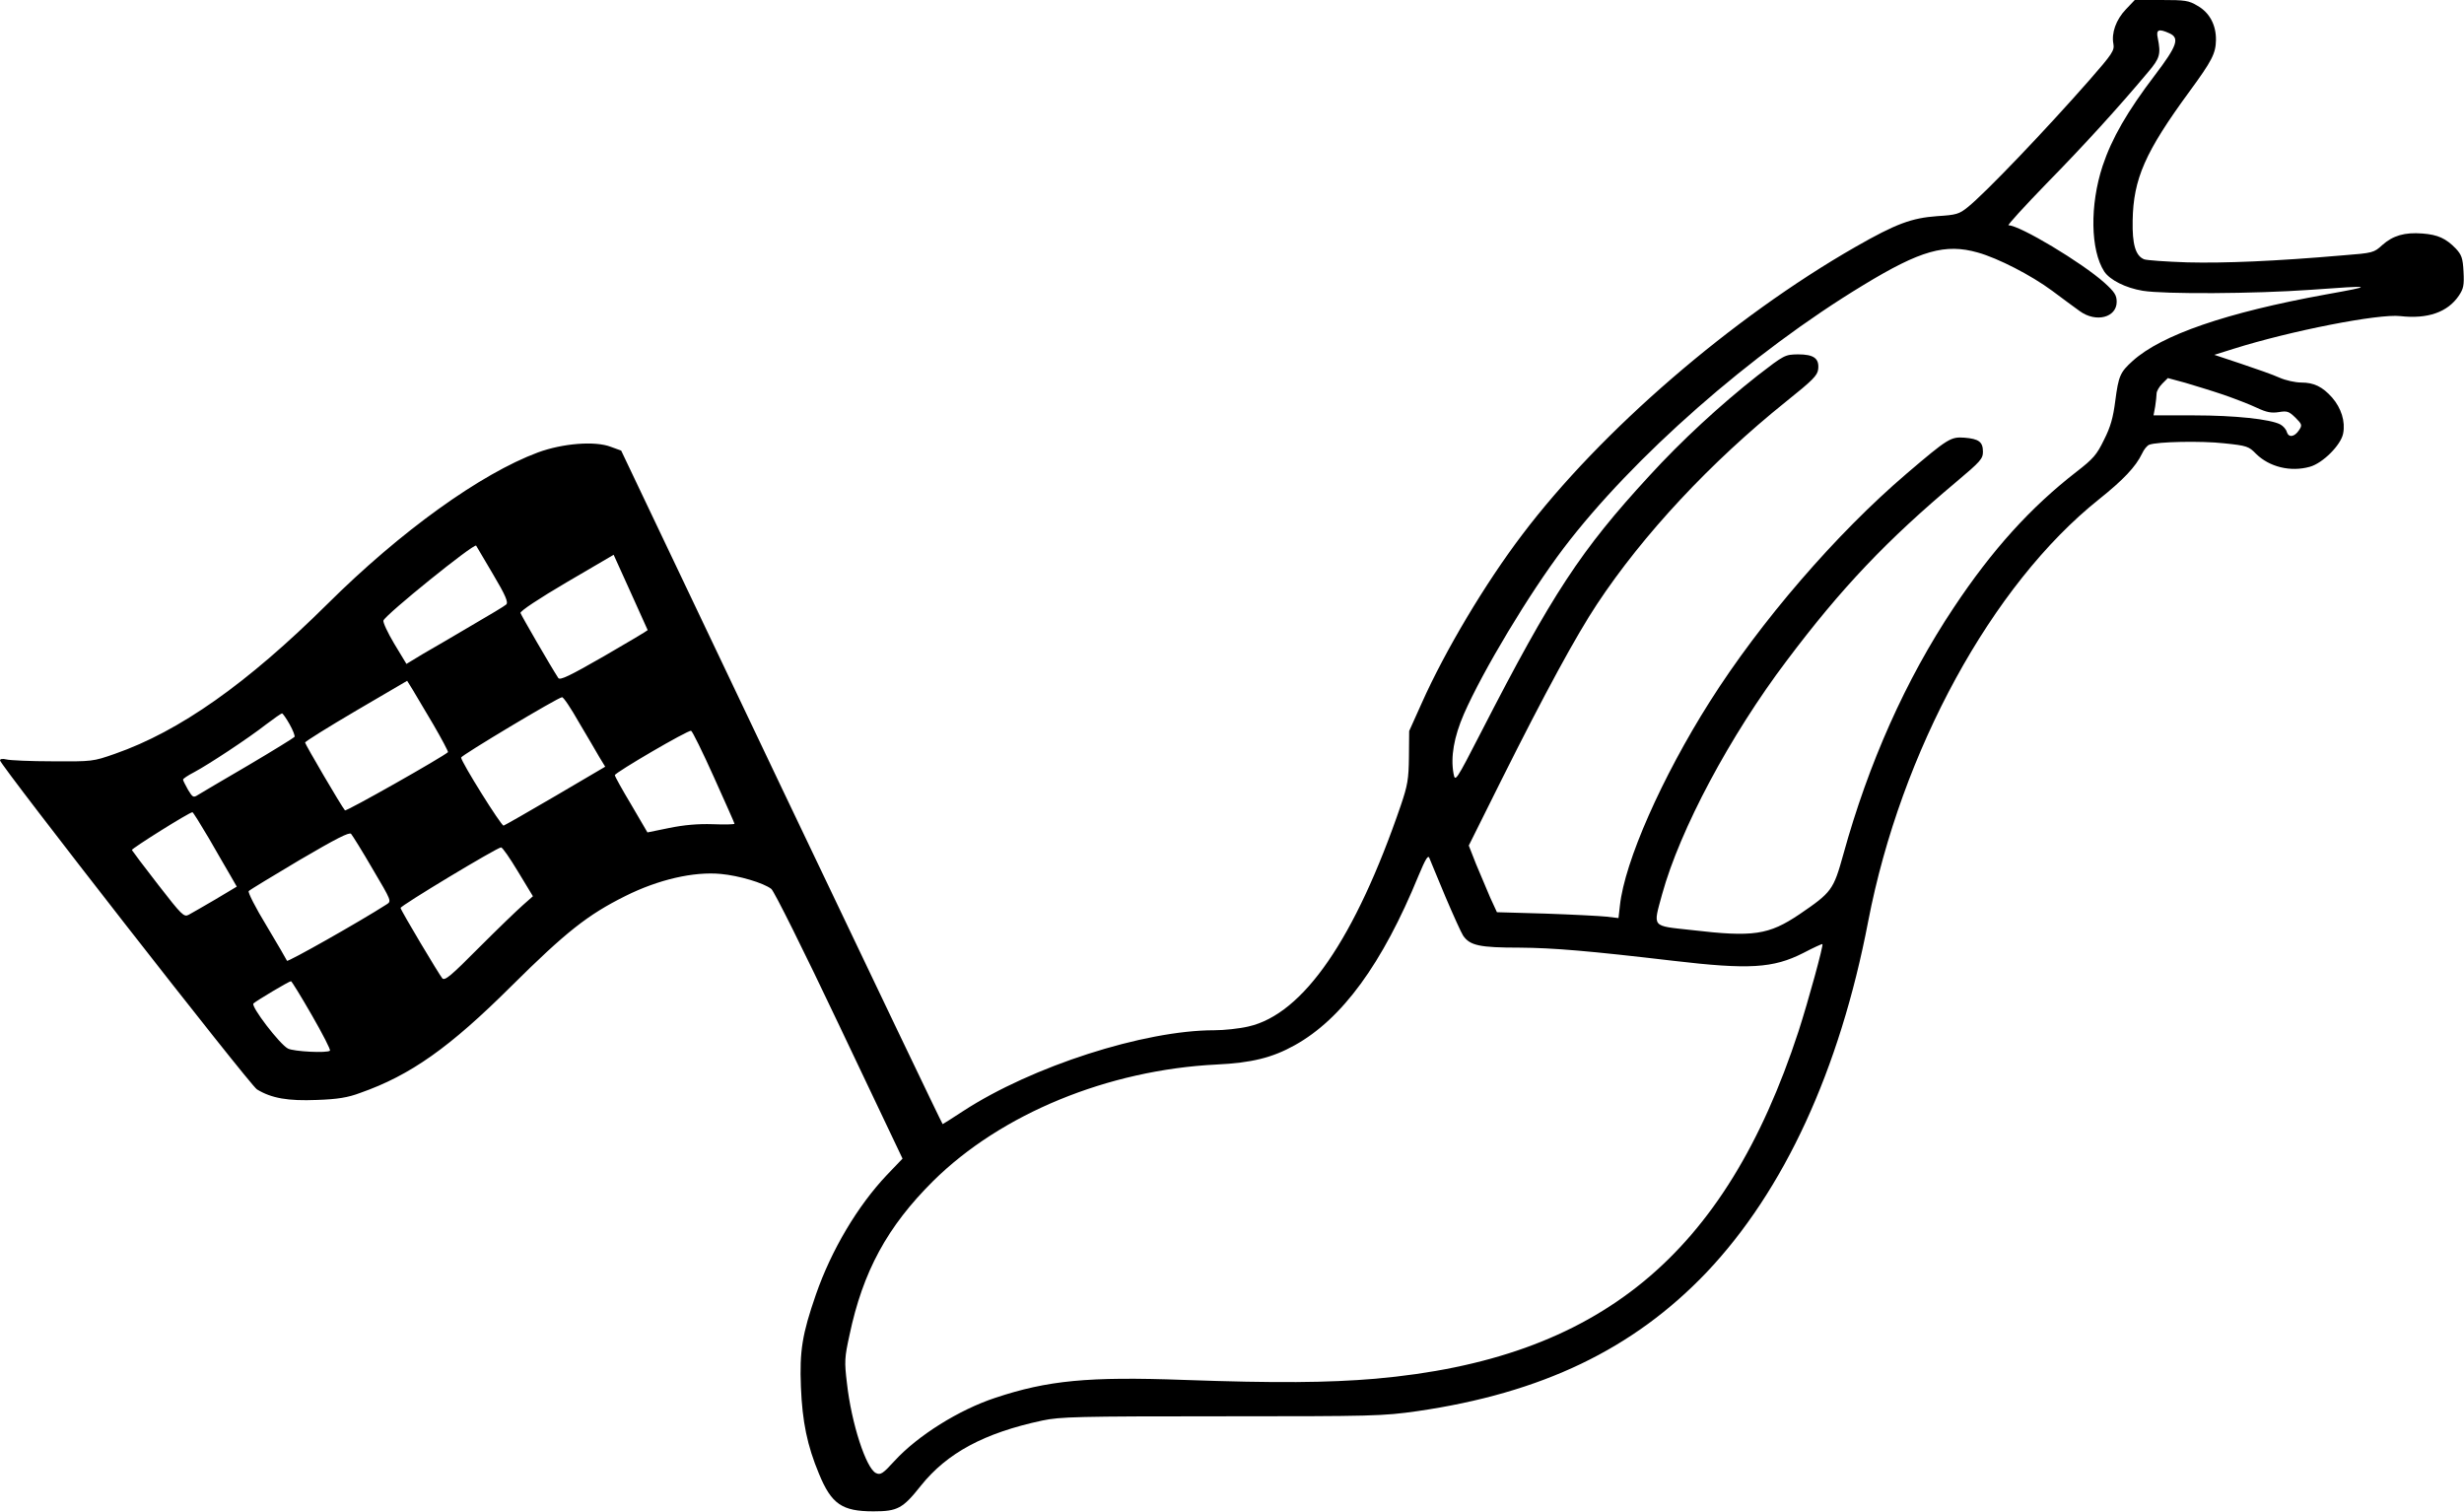
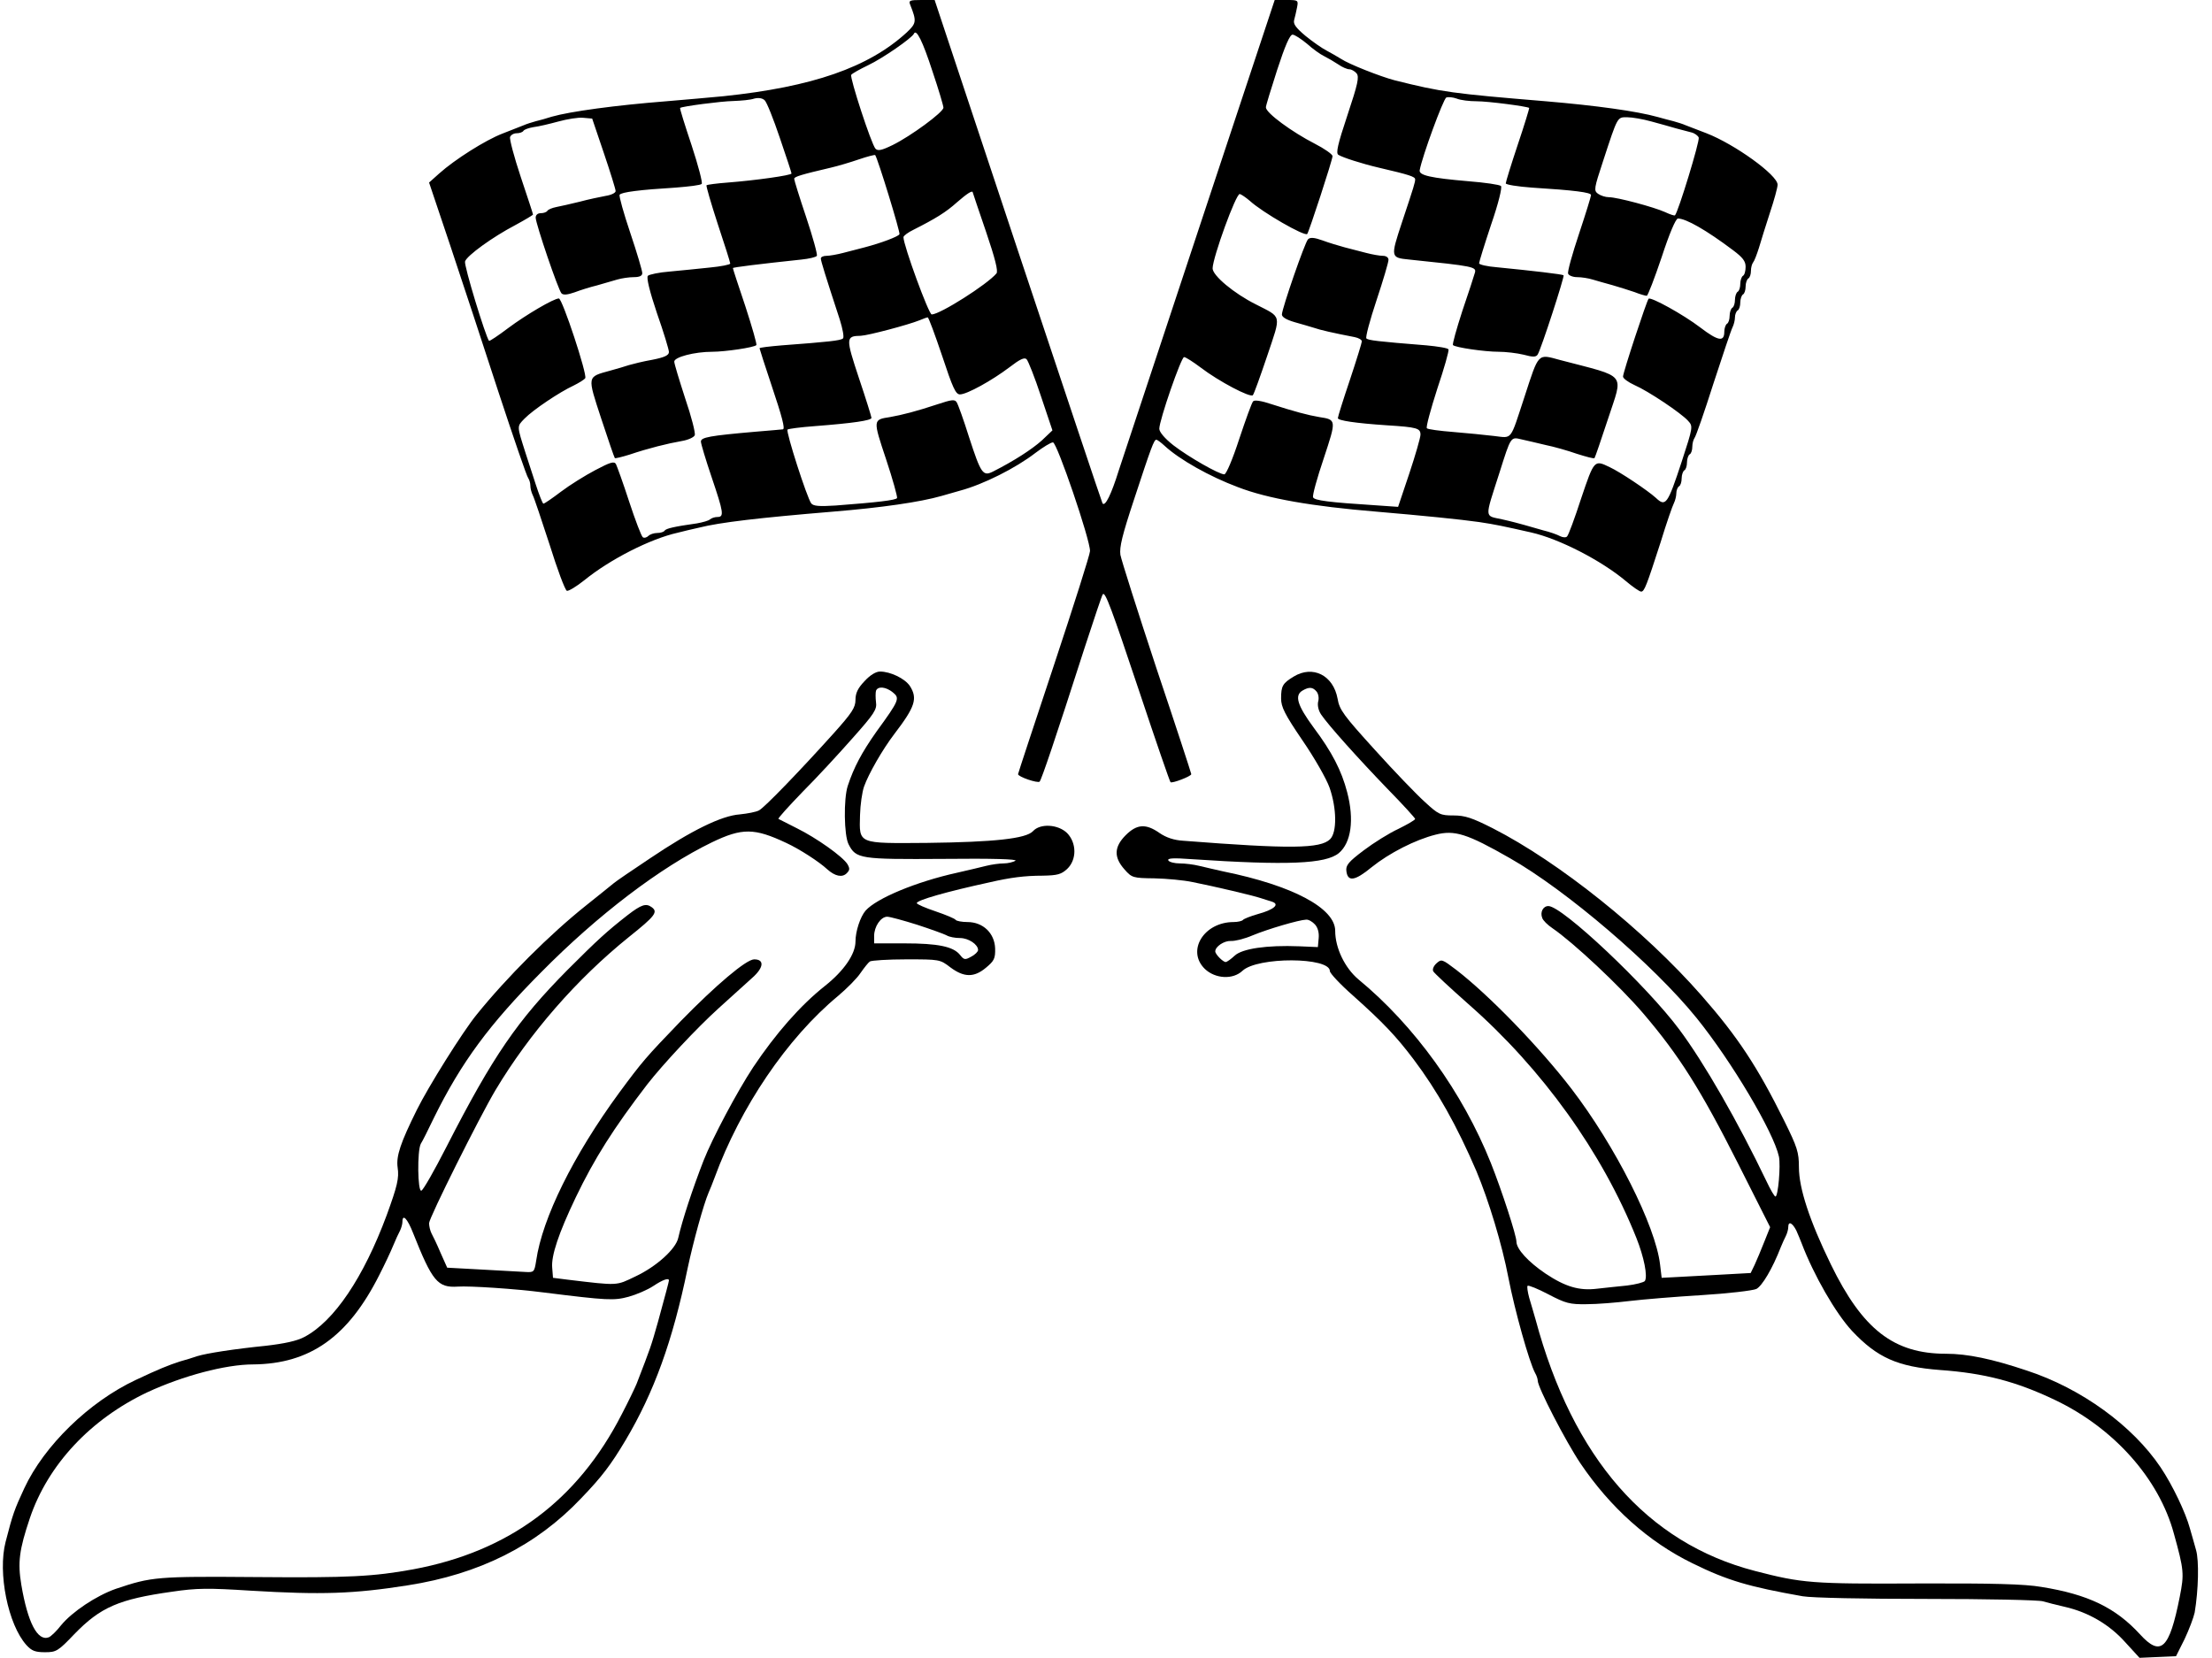
- <svg xmlns="http://www.w3.org/2000/svg" version="1.0" width="1050pt" height="644pt" viewBox="0 0 1050 644" preserveAspectRatio="xMidYMid meet">
-   <g transform="translate(0,644) scale(0.1,-0.1)" fill="#000000" stroke="none">
-     <path d="M9059 6400 c-42 -44 -62 -101 -53 -147 5 -28 -4 -42 -102 -154 -187 -213 -445 -483 -519 -542 -36 -29 -48 -33 -130 -38 -109 -8 -175 -32 -348 -131 -526 -301 -1085 -783 -1420 -1226 -158 -208 -329 -495 -428 -717 l-54 -120 -1 -110 c-1 -96 -6 -122 -34 -205 -195 -570 -416 -891 -650 -944 -38 -9 -103 -16 -146 -16 -299 0 -777 -154 -1069 -344 -47 -31 -87 -56 -88 -56 -2 0 -311 646 -687 1435 l-683 1435 -44 16 c-67 26 -205 15 -311 -24 -244 -91 -584 -335 -897 -646 -342 -339 -630 -542 -905 -638 -94 -33 -97 -33 -266 -32 -93 0 -182 4 -197 8 -16 4 -27 2 -27 -4 0 -19 1065 -1384 1095 -1402 62 -38 133 -50 255 -45 88 3 132 10 185 30 214 75 382 194 645 456 231 229 324 303 485 383 140 70 291 105 407 94 76 -7 182 -38 215 -64 12 -10 135 -256 290 -583 l269 -566 -67 -70 c-124 -131 -236 -319 -302 -509 -59 -170 -70 -241 -64 -394 6 -149 27 -250 77 -370 53 -129 98 -160 232 -160 103 0 125 12 202 109 112 140 270 225 518 278 75 16 150 18 763 18 650 0 687 1 835 22 530 77 920 264 1232 591 330 348 567 860 689 1496 140 725 527 1434 983 1798 104 83 157 139 184 195 8 18 22 35 31 38 34 13 221 17 319 6 97 -10 105 -13 136 -45 57 -56 147 -78 229 -55 55 15 133 93 142 142 10 51 -8 108 -47 153 -41 46 -77 64 -132 64 -24 0 -66 9 -93 21 -26 12 -100 38 -163 59 l-114 38 83 26 c241 76 618 150 710 139 115 -13 201 16 249 87 20 30 23 44 20 102 -3 58 -8 72 -33 99 -42 43 -76 59 -142 64 -76 6 -126 -9 -171 -49 -36 -33 -40 -34 -167 -44 -289 -25 -506 -34 -664 -30 -91 3 -174 9 -184 13 -37 15 -51 64 -49 165 3 178 53 292 242 550 96 131 112 162 113 219 1 64 -27 117 -78 146 -38 23 -53 25 -155 25 l-113 0 -38 -40z m186 -102 c44 -20 33 -53 -62 -178 -118 -155 -184 -270 -223 -387 -55 -167 -52 -359 7 -450 24 -36 91 -70 164 -82 92 -15 475 -13 714 4 273 20 277 18 65 -20 -423 -77 -699 -172 -822 -283 -53 -48 -60 -63 -74 -170 -9 -71 -20 -111 -48 -166 -31 -64 -46 -81 -117 -136 -196 -152 -360 -333 -524 -580 -204 -306 -363 -663 -470 -1051 -42 -151 -49 -161 -187 -255 -131 -88 -196 -98 -460 -67 -173 19 -164 9 -125 153 76 275 289 675 531 995 233 310 426 513 724 763 101 85 112 97 112 127 0 42 -17 55 -79 60 -58 4 -69 -2 -246 -153 -301 -257 -624 -632 -839 -972 -204 -322 -363 -682 -383 -869 l-6 -53 -51 6 c-28 3 -145 9 -259 13 l-208 6 -29 63 c-15 35 -42 99 -60 142 l-31 79 139 279 c187 374 319 616 407 749 197 298 486 607 805 863 115 92 135 112 138 139 5 46 -19 63 -86 63 -56 -1 -58 -2 -172 -90 -160 -126 -325 -278 -462 -428 -291 -316 -413 -501 -716 -1091 -109 -212 -111 -214 -118 -177 -13 71 2 156 44 253 81 185 280 516 425 707 295 388 801 833 1277 1121 245 149 350 178 488 139 86 -24 228 -97 317 -163 44 -33 97 -72 118 -87 69 -50 157 -27 157 40 0 28 -9 42 -52 81 -96 86 -361 245 -409 245 -6 0 67 80 162 178 158 161 303 320 433 475 50 59 55 76 41 145 -8 36 4 41 50 20z m230 -1540 c49 -17 114 -42 143 -56 41 -19 61 -23 93 -18 36 6 43 3 71 -24 28 -28 29 -32 15 -53 -19 -29 -44 -33 -52 -8 -3 12 -16 26 -27 32 -42 23 -196 39 -367 39 l-174 0 7 38 c3 20 6 45 6 55 0 10 11 29 24 42 l24 24 74 -20 c40 -12 113 -34 163 -51z m-7374 -765 c54 -91 66 -120 56 -129 -6 -6 -73 -46 -147 -89 -74 -44 -167 -98 -207 -121 l-71 -43 -52 86 c-28 47 -49 92 -46 99 10 26 385 329 395 319 1 -2 34 -57 72 -122z m659 -238 c0 -2 -84 -52 -186 -111 -148 -85 -188 -104 -195 -93 -32 49 -158 267 -161 277 -2 8 78 61 197 131 l200 117 72 -159 c40 -88 73 -161 73 -162z m-913 -403 c36 -62 64 -115 62 -117 -21 -20 -434 -254 -439 -248 -15 17 -170 282 -170 289 1 5 99 66 218 136 l217 127 23 -37 c12 -20 52 -88 89 -150z m620 10 c35 -59 74 -125 87 -148 l25 -41 -211 -124 c-116 -68 -216 -125 -222 -127 -10 -2 -181 272 -181 290 0 9 414 257 430 257 6 1 38 -47 72 -107z m-1233 -8 c14 -25 24 -50 21 -54 -3 -4 -92 -59 -197 -121 -106 -62 -203 -119 -214 -126 -20 -13 -23 -11 -43 22 -11 20 -21 39 -21 43 0 4 21 18 48 32 60 32 229 143 307 204 33 25 63 46 67 46 3 0 18 -21 32 -46z m1808 -225 c48 -107 88 -196 88 -199 0 -3 -42 -4 -93 -2 -63 2 -121 -3 -185 -16 l-93 -19 -69 118 c-39 65 -70 121 -70 126 1 11 312 193 325 189 5 -1 49 -90 97 -197z m-2152 -261 c36 -62 77 -134 92 -159 l27 -47 -92 -55 c-51 -30 -102 -59 -113 -65 -20 -11 -30 -1 -130 128 -60 77 -110 144 -112 148 -2 6 243 160 258 161 3 0 34 -50 70 -111z m698 -131 c81 -137 81 -137 59 -151 -117 -75 -422 -247 -424 -240 -2 5 -41 72 -87 149 -47 77 -81 144 -76 148 4 5 102 64 216 132 157 92 212 120 220 112 6 -7 48 -74 92 -150z m620 -12 l63 -104 -43 -38 c-24 -21 -108 -102 -187 -181 -118 -119 -145 -142 -156 -131 -13 15 -175 286 -178 300 -2 9 410 257 428 258 6 1 38 -46 73 -104z m3951 -105 c34 -80 68 -155 76 -167 29 -42 70 -51 240 -51 145 -1 298 -14 655 -56 323 -38 426 -32 554 33 44 23 81 40 82 38 5 -5 -60 -242 -102 -372 -313 -956 -850 -1396 -1804 -1480 -202 -17 -422 -19 -814 -5 -409 15 -581 -2 -804 -76 -155 -51 -331 -161 -430 -269 -50 -55 -60 -61 -79 -52 -42 19 -105 212 -124 384 -11 91 -10 109 11 204 57 271 161 462 356 656 290 287 745 474 1209 497 148 7 237 29 332 82 202 112 374 347 528 723 30 72 41 89 46 75 4 -11 35 -84 68 -164z m-4830 -506 c46 -80 81 -148 77 -151 -11 -11 -154 -4 -179 9 -35 18 -159 180 -147 192 11 11 152 95 160 95 3 0 43 -65 89 -145z" />
+ <svg xmlns="http://www.w3.org/2000/svg" version="1.0" width="830pt" height="622pt" viewBox="0 0 830 622" preserveAspectRatio="xMidYMid meet">
+   <g transform="translate(0,622) scale(0.1,-0.1)" fill="#000000" stroke="none">
+     <path d="M3415 6203 c25 -63 24 -70 -13 -105 -143 -131 -353 -204 -687 -239 -49 -5 -146 -13 -215 -19 -190 -15 -360 -38 -430 -58 -19 -6 -46 -14 -60 -17 -14 -4 -34 -10 -45 -15 -11 -4 -46 -18 -79 -31 -65 -25 -180 -98 -238 -150 l-38 -34 79 -235 c43 -129 125 -377 181 -550 57 -173 107 -319 112 -324 4 -6 8 -18 8 -28 0 -10 4 -26 9 -36 5 -9 33 -93 63 -185 29 -93 58 -171 65 -174 6 -2 36 16 66 40 96 78 247 155 350 178 20 5 56 14 80 19 79 20 226 37 502 60 183 15 328 36 408 59 20 6 52 15 70 20 86 23 208 84 283 142 28 21 57 39 65 39 15 0 140 -366 139 -408 0 -12 -61 -204 -135 -427 -74 -223 -135 -407 -135 -410 0 -10 74 -35 81 -28 7 8 57 154 169 503 35 107 65 197 68 200 9 11 32 -51 138 -368 61 -183 113 -334 116 -337 5 -6 78 22 78 30 0 3 -58 181 -130 395 -71 215 -132 407 -136 428 -4 29 7 74 51 207 65 198 75 225 84 225 3 0 17 -10 31 -23 55 -51 168 -115 275 -155 111 -43 278 -72 520 -92 175 -15 315 -29 385 -39 61 -9 93 -16 195 -39 106 -24 263 -105 355 -182 26 -22 52 -40 58 -40 12 0 20 21 73 185 22 72 45 138 50 147 5 10 9 27 9 37 0 11 5 23 10 26 6 3 10 17 10 30 0 13 5 27 10 30 6 3 10 17 10 30 0 13 5 27 10 30 6 3 10 16 10 29 0 12 4 26 8 32 5 5 37 97 71 204 35 107 67 203 72 212 5 10 9 27 9 37 0 11 5 23 10 26 6 3 10 17 10 30 0 13 5 27 10 30 6 3 10 17 10 30 0 13 5 27 10 30 6 3 10 16 10 29 0 12 4 26 8 31 5 6 14 30 22 55 7 25 26 84 41 131 16 48 29 95 29 106 0 36 -161 152 -267 193 -32 12 -67 26 -78 30 -11 5 -31 11 -45 15 -14 3 -41 11 -60 16 -79 22 -231 43 -420 59 -349 29 -389 34 -568 79 -53 14 -170 60 -200 80 -13 8 -37 22 -54 31 -16 8 -52 33 -79 55 -37 31 -47 45 -43 60 3 11 8 32 11 48 5 26 4 27 -39 27 l-45 0 -276 -832 c-152 -458 -291 -878 -309 -933 -28 -90 -51 -137 -61 -124 -2 2 -144 428 -317 947 l-313 942 -50 0 c-43 0 -48 -2 -42 -17z m84 -251 c23 -68 41 -129 41 -136 0 -17 -123 -107 -190 -140 -43 -21 -56 -23 -65 -14 -16 18 -97 267 -91 277 3 5 32 21 63 36 57 27 164 102 172 118 9 21 33 -27 70 -141z m1405 104 c21 -19 50 -40 65 -47 14 -7 38 -21 53 -31 14 -10 33 -18 41 -18 8 0 20 -7 27 -15 11 -13 5 -40 -34 -157 -37 -111 -44 -143 -34 -149 16 -10 87 -33 151 -48 116 -27 137 -34 137 -44 0 -11 -3 -22 -50 -163 -43 -130 -42 -131 28 -138 242 -25 253 -27 246 -50 -3 -11 -24 -76 -47 -143 -22 -68 -38 -125 -35 -128 9 -9 119 -25 171 -25 27 0 69 -5 94 -11 36 -10 47 -9 53 1 13 21 101 292 97 297 -5 4 -117 17 -249 30 -38 3 -68 10 -68 15 0 5 20 70 45 145 28 81 42 140 37 145 -5 5 -60 13 -123 18 -140 12 -185 22 -182 41 9 51 89 269 100 273 7 3 25 1 39 -4 14 -6 48 -10 75 -10 43 0 188 -19 197 -25 1 -1 -18 -64 -43 -138 -25 -75 -45 -140 -45 -145 0 -5 44 -12 98 -16 160 -10 222 -18 222 -28 0 -5 -20 -70 -45 -145 -25 -75 -44 -142 -41 -150 3 -7 18 -13 34 -13 16 0 42 -4 58 -9 16 -5 49 -14 74 -21 25 -7 62 -19 83 -26 20 -8 41 -14 46 -14 4 0 29 65 56 145 29 89 53 145 61 145 30 0 106 -43 207 -119 36 -27 47 -41 47 -62 0 -16 -4 -31 -10 -34 -5 -3 -10 -17 -10 -30 0 -13 -4 -27 -10 -30 -5 -3 -10 -17 -10 -30 0 -13 -4 -27 -10 -30 -5 -3 -10 -17 -10 -30 0 -13 -4 -27 -10 -30 -5 -3 -10 -17 -10 -30 0 -39 -23 -35 -90 16 -64 49 -186 116 -194 108 -7 -7 -96 -277 -96 -292 0 -7 19 -21 43 -32 51 -22 175 -105 201 -134 19 -21 19 -22 -24 -154 -53 -161 -60 -170 -97 -135 -31 28 -134 97 -173 115 -58 28 -58 28 -107 -117 -24 -74 -48 -139 -53 -143 -4 -5 -16 -4 -26 1 -11 6 -39 16 -64 22 -25 7 -56 16 -70 20 -14 4 -51 14 -83 21 -68 15 -67 -1 -11 174 44 139 42 136 84 126 19 -4 60 -14 90 -21 30 -6 83 -21 117 -33 35 -11 64 -19 66 -16 2 2 25 69 51 148 57 175 75 153 -180 220 -85 23 -79 30 -134 -139 -55 -167 -44 -154 -114 -146 -34 4 -103 11 -153 15 -51 4 -96 10 -99 14 -4 4 14 70 39 148 26 77 45 144 42 148 -2 5 -40 11 -82 15 -188 15 -218 19 -226 26 -4 4 13 68 38 143 25 75 45 143 45 152 0 9 -9 15 -21 15 -12 0 -40 5 -63 11 -22 6 -59 15 -81 21 -22 6 -59 17 -83 26 -31 11 -46 12 -54 4 -12 -12 -97 -258 -98 -282 0 -10 17 -20 48 -29 26 -7 58 -17 72 -21 22 -8 75 -20 153 -35 15 -3 27 -10 27 -16 0 -5 -20 -70 -45 -145 -25 -74 -45 -138 -45 -143 0 -9 65 -19 185 -27 112 -7 125 -11 125 -35 0 -11 -19 -77 -42 -146 l-42 -125 -86 6 c-172 11 -229 18 -233 30 -3 7 15 72 40 146 48 145 48 145 -17 155 -42 7 -94 21 -178 48 -38 13 -65 17 -70 11 -5 -5 -28 -69 -52 -141 -25 -77 -49 -133 -56 -133 -20 0 -134 65 -191 109 -33 26 -53 50 -53 62 0 32 82 269 93 269 6 0 34 -18 62 -39 68 -52 186 -114 196 -104 4 4 28 71 54 148 53 158 56 142 -43 193 -82 41 -162 108 -162 135 1 42 88 282 102 279 7 -2 24 -14 38 -26 47 -43 205 -134 215 -124 6 6 95 278 95 292 0 7 -30 28 -67 47 -84 43 -183 115 -183 136 -1 4 19 68 42 140 30 92 48 133 58 133 8 0 32 -16 54 -34z m-1978 -353 c24 -70 44 -131 44 -134 0 -7 -136 -26 -239 -34 -41 -3 -77 -8 -80 -10 -2 -3 17 -68 42 -145 26 -78 47 -144 47 -149 0 -4 -35 -11 -77 -15 -43 -5 -111 -11 -150 -15 -40 -3 -77 -11 -82 -16 -6 -6 6 -57 34 -140 25 -71 45 -137 45 -146 0 -12 -16 -20 -62 -29 -35 -6 -74 -16 -88 -20 -14 -5 -46 -14 -71 -21 -87 -24 -86 -18 -33 -180 26 -79 49 -146 51 -148 1 -2 26 4 55 13 71 24 144 42 196 51 24 4 46 14 49 22 3 8 -13 71 -36 138 -22 68 -41 130 -41 138 0 17 76 37 143 37 47 0 157 16 165 25 3 2 -16 68 -41 145 -26 77 -47 141 -47 144 0 3 97 15 257 32 29 3 55 9 58 14 3 5 -15 70 -40 145 -25 74 -45 139 -45 144 0 8 27 16 138 42 26 6 73 20 105 31 32 11 60 18 61 16 10 -14 95 -291 91 -297 -5 -9 -69 -33 -130 -49 -22 -6 -59 -15 -81 -21 -23 -6 -51 -11 -63 -11 -11 0 -21 -4 -21 -10 0 -9 17 -64 71 -229 11 -35 17 -67 12 -71 -8 -8 -56 -13 -230 -26 -46 -4 -83 -8 -83 -11 0 -2 20 -64 45 -139 40 -119 51 -162 43 -165 -2 0 -48 -5 -103 -9 -172 -15 -205 -21 -205 -37 0 -8 18 -68 40 -133 45 -133 48 -150 22 -150 -10 0 -22 -4 -28 -9 -5 -5 -27 -11 -49 -15 -85 -12 -115 -19 -121 -27 -3 -5 -15 -9 -28 -9 -12 0 -27 -5 -33 -11 -6 -6 -16 -9 -21 -5 -5 3 -28 63 -51 133 -23 71 -46 134 -50 142 -7 11 -22 6 -77 -23 -38 -20 -96 -56 -129 -81 -33 -25 -62 -45 -66 -45 -3 0 -16 33 -29 73 -13 39 -30 92 -38 117 -33 104 -33 99 -4 129 32 33 132 100 184 124 20 10 40 22 44 28 8 14 -86 299 -99 299 -19 0 -123 -61 -190 -111 -37 -28 -70 -50 -72 -48 -12 13 -95 284 -90 298 7 22 104 92 188 136 37 20 67 38 67 40 0 3 -21 66 -46 141 -25 75 -43 143 -40 150 3 8 14 14 25 14 11 0 22 4 25 9 3 5 20 11 38 14 18 2 60 12 93 21 33 9 75 16 93 14 l34 -3 44 -130 c24 -71 44 -135 44 -142 0 -7 -17 -15 -37 -18 -21 -4 -65 -13 -98 -22 -33 -8 -72 -17 -88 -20 -15 -3 -30 -9 -33 -14 -3 -5 -14 -9 -25 -9 -12 0 -19 -7 -19 -17 1 -25 85 -272 97 -284 7 -7 23 -5 49 4 21 8 59 20 84 26 25 7 59 17 76 22 17 5 45 9 62 9 22 0 32 5 32 15 0 9 -20 77 -45 151 -25 74 -43 139 -40 143 5 10 78 19 210 27 50 4 94 9 98 14 4 4 -13 69 -38 145 -25 75 -45 138 -43 140 8 6 153 25 200 26 29 1 64 4 78 9 16 4 30 2 39 -6 8 -7 33 -70 57 -141z m3271 61 c32 -9 74 -20 93 -26 19 -5 45 -12 57 -15 12 -3 24 -12 27 -19 5 -12 -77 -280 -89 -292 -2 -2 -18 3 -37 12 -42 19 -180 56 -211 56 -13 0 -31 6 -41 13 -16 12 -15 19 19 122 56 171 53 165 91 165 18 0 59 -7 91 -16z m-2547 -266 c0 -2 23 -68 50 -148 34 -100 46 -148 39 -156 -34 -41 -212 -154 -243 -154 -11 0 -106 259 -106 290 0 5 17 18 38 28 83 42 122 66 163 103 38 33 58 46 59 37z m-115 -613 c40 -121 51 -145 67 -145 26 0 120 52 186 102 39 30 56 38 64 30 6 -6 31 -69 54 -139 l43 -128 -40 -38 c-37 -33 -103 -76 -182 -116 -39 -20 -46 -9 -91 129 -20 64 -41 122 -46 130 -7 12 -18 11 -72 -7 -78 -26 -133 -40 -178 -48 -65 -10 -65 -9 -15 -159 25 -75 43 -141 41 -145 -5 -8 -73 -16 -231 -28 -62 -4 -83 -2 -91 8 -16 21 -96 270 -89 277 3 3 49 9 103 13 142 11 212 21 212 31 0 4 -21 72 -47 149 -50 151 -50 158 7 159 27 1 178 41 220 58 14 6 28 11 31 11 3 1 27 -64 54 -144z" />
+     <path d="M3244 3664 c-25 -26 -34 -45 -34 -70 0 -29 -13 -49 -82 -126 -126 -140 -259 -278 -280 -289 -11 -6 -43 -12 -72 -15 -69 -5 -181 -60 -337 -165 -66 -44 -128 -86 -137 -94 -9 -8 -55 -44 -102 -82 -137 -109 -299 -271 -412 -411 -52 -64 -181 -270 -224 -357 -61 -123 -78 -173 -72 -216 6 -40 -1 -69 -41 -179 -87 -234 -197 -398 -309 -457 -28 -15 -75 -25 -144 -33 -119 -12 -222 -28 -258 -39 -14 -5 -43 -14 -65 -20 -43 -14 -78 -28 -165 -69 -175 -82 -344 -246 -419 -407 -37 -80 -43 -96 -70 -201 -30 -116 9 -310 78 -387 20 -22 33 -27 70 -27 42 0 49 4 110 68 98 101 167 131 366 159 94 14 137 14 295 4 267 -16 387 -12 590 20 269 42 482 149 650 326 79 82 112 126 167 218 107 180 177 373 233 645 21 99 60 241 79 285 5 11 15 36 22 55 97 265 272 524 464 683 33 28 71 66 84 86 14 20 29 39 35 43 6 4 68 8 137 8 124 0 126 0 165 -30 51 -38 89 -39 134 -1 30 25 35 34 34 72 -2 57 -45 99 -104 99 -21 0 -41 4 -44 8 -3 5 -37 19 -75 32 -39 13 -71 27 -71 31 0 11 112 43 273 78 78 18 132 25 199 25 56 1 70 5 92 25 37 35 36 98 0 135 -34 33 -101 37 -128 7 -26 -28 -145 -41 -398 -44 -261 -2 -254 -5 -251 104 1 39 8 87 15 107 17 48 69 139 114 198 78 102 88 133 58 180 -19 28 -73 54 -112 54 -15 0 -37 -13 -58 -36z m106 -42 c27 -22 25 -29 -61 -147 -55 -78 -85 -134 -108 -204 -16 -49 -14 -186 3 -219 28 -55 43 -57 355 -55 185 2 281 -1 271 -7 -8 -5 -28 -10 -44 -10 -16 0 -45 -4 -65 -9 -20 -5 -70 -17 -110 -26 -154 -34 -302 -96 -343 -142 -20 -23 -38 -78 -38 -116 0 -47 -43 -110 -115 -167 -92 -73 -184 -178 -269 -305 -60 -91 -153 -266 -186 -350 -42 -108 -80 -224 -95 -290 -9 -42 -82 -108 -161 -145 -73 -35 -62 -35 -254 -12 l-55 7 -3 38 c-4 45 24 129 88 263 71 148 143 261 268 424 60 77 187 213 269 287 48 43 104 94 126 114 43 38 46 69 7 69 -30 0 -144 -97 -275 -231 -132 -137 -144 -151 -232 -270 -172 -235 -288 -470 -311 -629 -7 -44 -8 -45 -42 -43 -19 1 -93 5 -163 9 l-129 7 -25 56 c-13 31 -29 64 -34 73 -5 10 -9 27 -9 38 0 20 189 398 249 499 128 214 305 417 501 575 99 79 110 94 85 112 -21 15 -38 10 -90 -30 -78 -61 -112 -92 -225 -205 -188 -190 -279 -321 -455 -665 -45 -88 -87 -162 -94 -164 -14 -5 -16 150 -2 176 6 9 28 53 49 97 103 209 209 352 402 546 213 216 449 395 641 488 114 55 160 54 279 -2 50 -23 124 -71 154 -99 29 -26 56 -32 73 -15 12 12 12 18 3 34 -18 29 -117 99 -190 135 -36 18 -67 34 -69 35 -3 2 38 47 90 101 53 53 137 144 188 202 82 92 92 108 88 135 -2 16 -2 36 0 43 7 18 37 15 63 -6z m91 -872 c52 -17 102 -35 111 -40 10 -6 32 -10 50 -10 32 0 68 -24 68 -45 0 -6 -12 -18 -26 -25 -23 -13 -27 -12 -42 7 -25 31 -82 43 -209 43 l-113 0 0 28 c0 35 25 72 49 72 10 0 61 -14 112 -30z m-1891 -1157 c72 -181 92 -206 168 -201 43 3 215 -8 322 -22 240 -30 264 -31 319 -16 29 8 71 26 92 40 36 24 59 32 59 21 0 -4 -13 -53 -41 -155 -27 -95 -26 -92 -80 -232 -6 -15 -31 -67 -56 -115 -166 -324 -423 -515 -783 -582 -148 -27 -241 -32 -585 -29 -378 3 -396 1 -530 -44 -74 -26 -164 -86 -206 -137 -17 -22 -38 -42 -46 -45 -42 -16 -79 55 -103 197 -14 84 -8 131 32 250 68 201 228 372 442 473 132 61 292 104 396 104 213 2 356 103 473 335 20 39 43 88 52 110 9 22 21 48 26 57 5 10 9 25 9 33 0 32 19 12 40 -42z" />
+     <path d="M4854 3681 c-41 -25 -47 -35 -47 -82 0 -32 14 -60 80 -157 44 -64 90 -144 102 -178 27 -78 28 -167 2 -193 -36 -36 -151 -37 -550 -6 -36 2 -65 12 -90 29 -51 36 -85 34 -127 -8 -44 -44 -45 -83 -5 -128 28 -32 32 -33 113 -34 46 -1 110 -7 143 -14 85 -17 225 -50 255 -60 14 -4 33 -11 44 -14 29 -10 5 -30 -54 -46 -28 -8 -53 -18 -56 -22 -3 -4 -19 -8 -35 -8 -112 0 -178 -108 -108 -176 39 -37 105 -41 141 -7 56 53 328 52 328 -1 0 -8 39 -50 88 -93 113 -101 161 -152 226 -238 89 -118 163 -250 236 -420 46 -110 96 -274 120 -400 24 -124 78 -316 100 -357 6 -10 10 -23 10 -29 0 -25 105 -228 160 -310 112 -166 256 -295 420 -375 132 -65 211 -88 414 -124 34 -6 231 -10 466 -10 224 0 420 -4 436 -9 16 -5 53 -14 83 -21 87 -20 166 -66 225 -132 l54 -59 68 3 69 3 32 64 c17 36 34 81 38 100 14 83 17 195 5 235 -6 23 -17 59 -23 81 -16 59 -65 162 -110 229 -105 156 -297 296 -502 363 -131 44 -223 63 -303 63 -196 0 -313 91 -432 335 -80 164 -120 286 -120 365 0 56 -6 75 -55 174 -100 202 -174 315 -311 471 -214 244 -534 500 -783 627 -77 39 -104 48 -147 48 -49 0 -56 3 -108 51 -30 27 -115 115 -187 195 -117 129 -133 150 -140 192 -16 88 -93 127 -165 83z m86 -56 c7 -8 10 -25 6 -38 -3 -14 1 -33 11 -48 26 -39 140 -166 250 -280 57 -58 103 -109 103 -112 0 -4 -28 -20 -62 -37 -35 -16 -94 -53 -131 -81 -57 -43 -68 -56 -65 -78 5 -41 32 -37 95 15 66 53 164 103 240 122 71 18 117 4 278 -88 213 -121 541 -402 701 -600 131 -162 289 -428 309 -520 7 -34 -3 -150 -13 -150 -4 0 -19 26 -34 58 -107 223 -233 443 -327 569 -122 164 -439 463 -491 463 -20 0 -32 -23 -23 -45 3 -9 20 -26 38 -38 79 -54 254 -218 341 -320 135 -158 216 -287 355 -562 l121 -240 -22 -55 c-12 -30 -28 -69 -36 -86 l-15 -31 -127 -7 c-70 -4 -145 -8 -167 -9 l-40 -2 -6 50 c-17 145 -168 445 -333 660 -120 156 -308 350 -431 445 -54 41 -56 42 -75 25 -11 -10 -16 -23 -12 -30 4 -7 63 -62 132 -123 278 -244 502 -557 630 -877 29 -73 43 -144 32 -162 -4 -5 -34 -13 -67 -17 -33 -3 -84 -9 -113 -12 -66 -8 -118 7 -193 57 -65 44 -109 92 -109 120 0 23 -55 192 -96 295 -106 265 -287 516 -497 689 -51 43 -87 118 -87 182 0 85 -159 170 -420 223 -30 7 -71 16 -91 21 -20 5 -52 9 -72 9 -20 0 -39 5 -43 11 -5 9 19 10 87 5 360 -24 504 -18 553 23 46 39 58 125 31 228 -21 81 -57 151 -126 243 -61 83 -73 121 -41 139 24 14 38 13 52 -4z m-6 -874 c11 -12 16 -31 14 -52 l-3 -33 -69 3 c-124 5 -215 -9 -243 -35 -14 -13 -29 -24 -34 -24 -10 0 -39 29 -39 40 0 18 33 40 58 39 15 -1 52 8 82 21 58 24 174 58 201 59 9 1 24 -8 33 -18z m1806 -1148 c7 -16 16 -37 20 -48 46 -121 128 -263 189 -329 95 -101 172 -135 331 -147 167 -12 285 -43 430 -112 221 -105 391 -295 447 -502 38 -137 39 -151 22 -237 -39 -197 -71 -227 -150 -140 -91 99 -194 149 -369 177 -63 11 -184 14 -465 13 -396 -2 -433 1 -610 47 -405 105 -683 423 -823 943 -7 23 -17 60 -24 82 -6 22 -9 43 -6 45 3 3 38 -11 78 -32 65 -34 80 -38 144 -37 39 0 112 6 161 12 50 6 171 16 270 22 99 6 191 17 205 23 22 11 61 77 92 157 6 14 14 33 19 42 5 10 9 25 9 33 0 24 15 17 30 -12z" />
  </g>
</svg>
